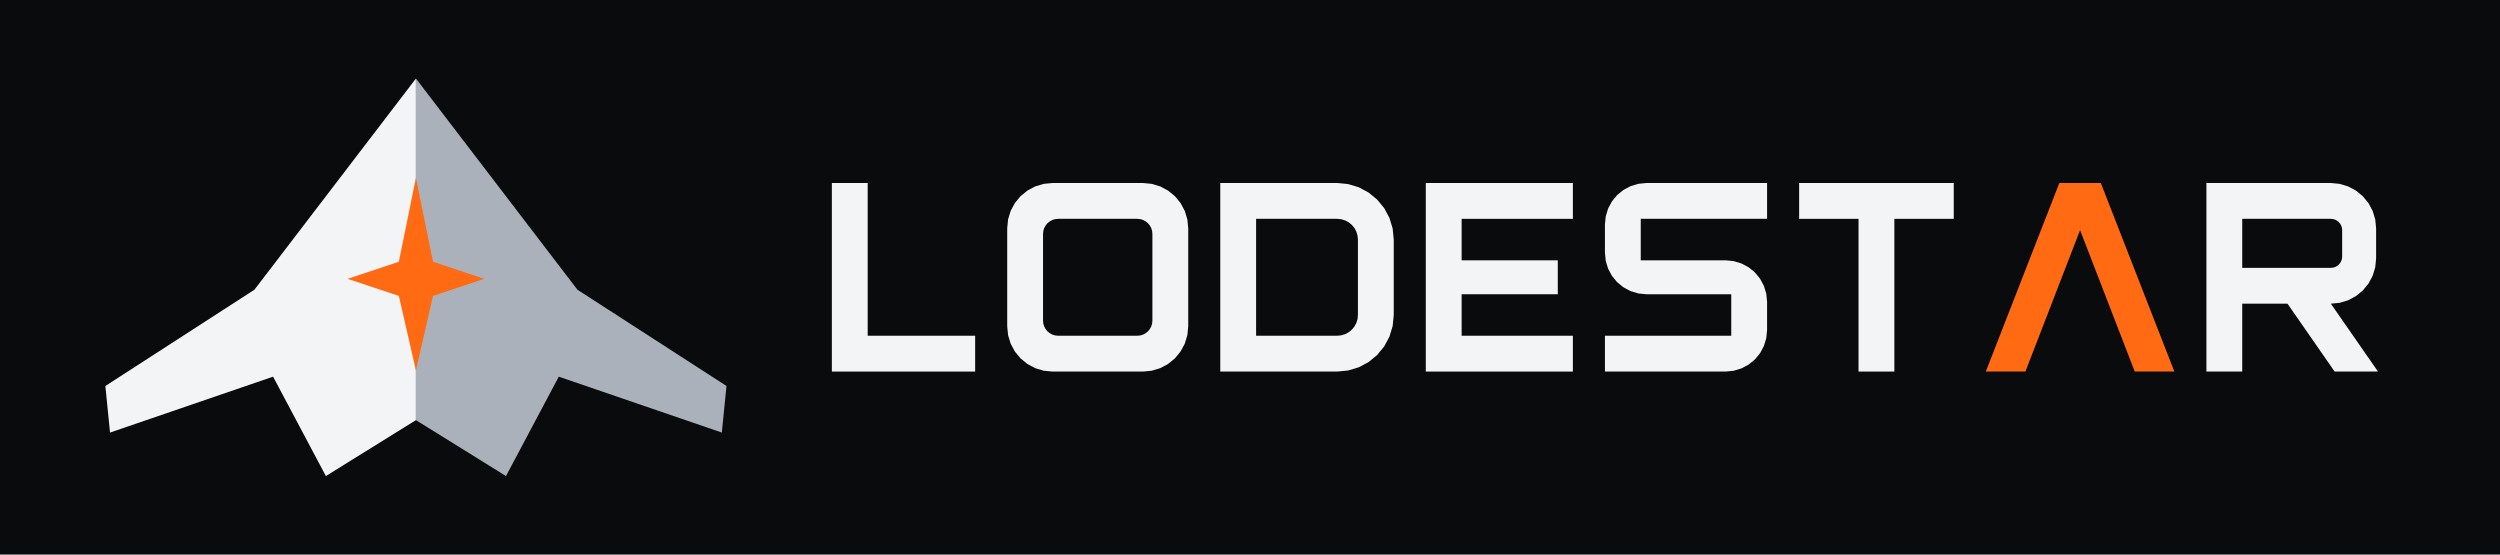
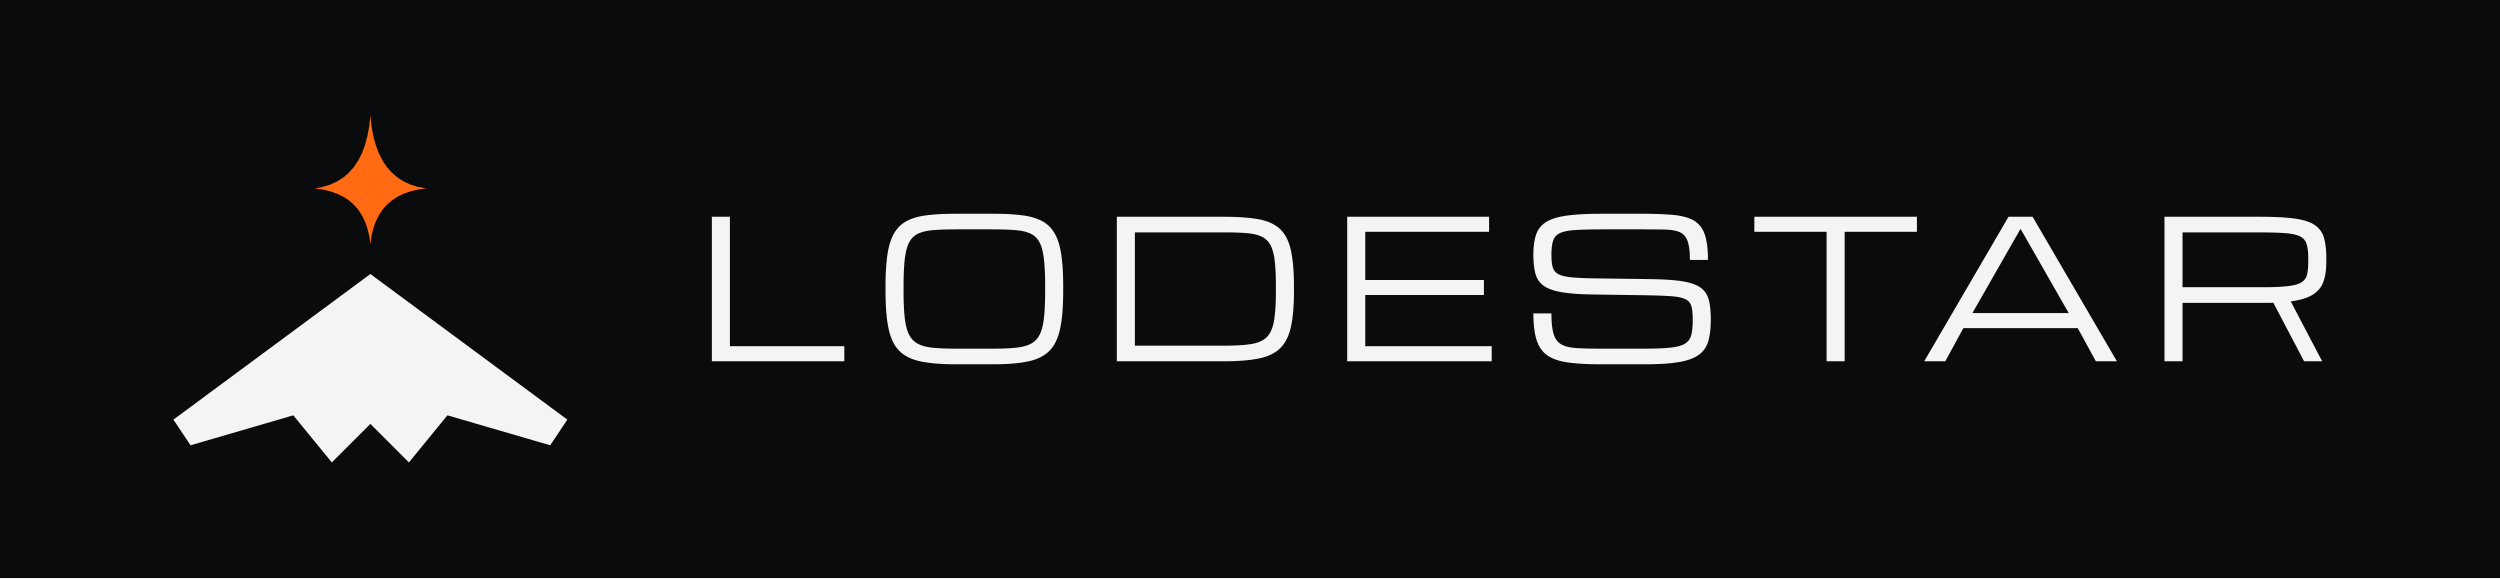
- <svg xmlns="http://www.w3.org/2000/svg" viewBox="0 0 901.6 200" width="901.6" height="200">
+ <svg xmlns="http://www.w3.org/2000/svg" viewBox="0 0 865 200" width="865" height="200">
  <rect width="100%" height="100%" fill="#0a0b0d" />
-   <path fill="#f3f4f5" fill-rule="evenodd" d="M150.00 28.32L91.76 104.48L38.00 139.20L39.68 156.00L98.48 135.84L117.52 171.68L150.00 151.52Z" />
-   <path fill="#aab1ba" fill-rule="evenodd" d="M150.00 28.32L208.24 104.48L262.00 139.20L260.32 156.00L201.52 135.84L182.48 171.68L150.00 151.52Z" />
-   <path fill="#ff6a13" fill-rule="evenodd" d="M150.00 64.16L156.16 94.40L174.64 100.56L156.16 106.72L150.00 133.60L143.84 106.72L125.36 100.56L143.84 94.40Z" />
-   <path fill="#f3f4f5" fill-rule="evenodd" d="M300.00 66.00L312.92 66.00L312.92 121.08L351.68 121.08L351.68 134.00L300.00 134.00Z" />
-   <path fill="#f3f4f5" fill-rule="evenodd" d="M363.24 82.32L363.55 79.14L364.48 76.07L365.99 73.25L368.02 70.78L370.49 68.75L373.31 67.24L376.38 66.31L379.56 66.00L412.20 66.00L415.38 66.31L418.45 67.24L421.27 68.75L423.74 70.78L425.77 73.25L427.28 76.07L428.21 79.14L428.52 82.32L428.52 117.68L428.21 120.86L427.28 123.93L425.77 126.75L423.74 129.22L421.27 131.25L418.45 132.76L415.38 133.69L412.20 134.00L379.56 134.00L376.38 133.69L373.31 132.76L370.49 131.25L368.02 129.22L365.99 126.75L364.48 123.93L363.55 120.86L363.24 117.68ZM376.16 84.36L376.26 83.30L376.57 82.28L377.08 81.34L377.75 80.51L378.58 79.84L379.52 79.33L380.54 79.02L381.60 78.92L410.16 78.92L411.22 79.02L412.24 79.33L413.18 79.84L414.01 80.51L414.68 81.34L415.19 82.28L415.50 83.30L415.60 84.36L415.60 115.64L415.50 116.70L415.19 117.72L414.68 118.66L414.01 119.49L413.18 120.16L412.24 120.67L411.22 120.98L410.16 121.08L381.60 121.08L380.54 120.98L379.52 120.67L378.58 120.16L377.75 119.49L377.08 118.66L376.57 117.72L376.26 116.70L376.16 115.64Z" />
-   <path fill="#f3f4f5" fill-rule="evenodd" d="M440.08 66.00L482.24 66.00L486.22 66.39L490.05 67.55L493.57 69.44L496.66 71.98L499.20 75.07L501.09 78.59L502.25 82.42L502.64 86.40L502.64 113.60L502.25 117.58L501.09 121.41L499.20 124.93L496.66 128.02L493.57 130.56L490.05 132.45L486.22 133.61L482.24 134.00L440.08 134.00ZM453.00 78.92L482.24 78.92L483.70 79.06L485.10 79.49L486.40 80.18L487.53 81.11L488.46 82.24L489.15 83.54L489.58 84.94L489.72 86.40L489.72 113.60L489.58 115.06L489.15 116.46L488.46 117.76L487.53 118.89L486.40 119.82L485.10 120.51L483.70 120.94L482.24 121.08L453.00 121.08Z" />
-   <path fill="#f3f4f5" fill-rule="evenodd" d="M514.20 66.00L567.24 66.00L567.24 78.92L527.12 78.92L527.12 93.88L561.80 93.88L561.80 106.12L527.12 106.12L527.12 121.08L567.24 121.08L567.24 134.00L514.20 134.00Z" />
-   <path fill="#f3f4f5" fill-rule="evenodd" d="M637.28 66.00L593.76 66.00L590.84 66.29L588.04 67.14L585.45 68.52L583.18 70.38L581.32 72.65L579.94 75.24L579.09 78.04L578.80 80.96L578.80 91.16L579.09 94.08L579.94 96.88L581.32 99.47L583.18 101.74L585.45 103.60L588.04 104.98L590.84 105.83L593.76 106.12L624.36 106.12L624.36 121.08L578.80 121.08L578.80 134.00L622.32 134.00L625.24 133.71L628.04 132.86L630.63 131.48L632.90 129.62L634.76 127.35L636.14 124.76L636.99 121.96L637.28 119.04L637.28 108.84L636.99 105.92L636.14 103.12L634.76 100.53L632.90 98.26L630.63 96.40L628.04 95.02L625.24 94.17L622.32 93.88L591.72 93.88L591.72 78.92L637.28 78.92Z" />
-   <path fill="#f3f4f5" fill-rule="evenodd" d="M648.84 66.00L704.60 66.00L704.60 78.92L683.18 78.92L683.18 134.00L670.26 134.00L670.26 78.92L648.84 78.92Z" />
-   <path fill="#ff6a13" fill-rule="evenodd" d="M716.16 134.00L742.68 66.00L757.64 66.00L784.16 134.00L769.88 134.00L750.16 83.00L730.44 134.00Z" />
-   <path fill="#f3f4f5" fill-rule="evenodd" d="M795.72 66.00L840.60 66.00L843.78 66.31L846.85 67.24L849.67 68.75L852.14 70.78L854.17 73.25L855.68 76.07L856.61 79.14L856.92 82.32L856.92 93.20L856.61 96.38L855.68 99.45L854.17 102.27L852.14 104.74L849.67 106.77L846.85 108.28L843.78 109.21L840.60 109.52L840.60 109.52L857.60 134.00L841.96 134.00L824.96 109.52L808.64 109.52L808.64 134.00L795.72 134.00ZM808.64 78.92L840.60 78.92L841.40 79.00L842.16 79.23L842.87 79.61L843.48 80.12L843.99 80.73L844.37 81.44L844.60 82.20L844.68 83.00L844.68 92.52L844.60 93.32L844.37 94.08L843.99 94.79L843.48 95.40L842.87 95.91L842.16 96.29L841.40 96.52L840.60 96.60L808.64 96.60Z" />
+   <path fill="#f3f4f5" fill-rule="evenodd" d="M128.15 94.81L196.30 145.19L190.37 154.07L154.81 143.70L141.48 160.00L128.15 146.67L114.81 160.00L101.48 143.70L65.93 154.07L60.00 145.19Z" />
+   <path fill="#ff6a13" fill-rule="evenodd" d="M128.15 40.00L128.55 43.68L129.16 47.07L130.00 50.17L131.06 52.98L132.33 55.51L133.83 57.76L135.54 59.71L137.48 61.38L139.63 62.76L142.00 63.86L144.60 64.66L147.41 65.19L144.60 65.58L142.00 66.20L139.63 67.04L137.48 68.10L135.54 69.37L133.83 70.87L132.33 72.58L131.06 74.52L130.00 76.67L129.16 79.04L128.55 81.63L128.15 84.44L127.75 81.63L127.13 79.04L126.29 76.67L125.24 74.52L123.96 72.58L122.47 70.87L120.75 69.37L118.82 68.10L116.66 67.04L114.29 66.20L111.70 65.58L108.89 65.19L111.70 64.66L114.29 63.86L116.66 62.76L118.82 61.38L120.75 59.71L122.47 57.76L123.96 55.51L125.24 52.98L126.29 50.17L127.13 47.07L127.75 43.68Z" />
+   <path fill="#f3f4f5" fill-rule="evenodd" d="M330.57 126.04L328.78 126.03L327.07 125.98L325.44 125.90L323.89 125.79L322.43 125.65L321.04 125.48L319.74 125.28L318.52 125.05L317.37 124.77L316.29 124.45L315.27 124.07L314.32 123.64L313.43 123.15L312.60 122.62L311.84 122.03L311.15 121.39L310.51 120.68L309.92 119.91L309.38 119.06L308.89 118.13L308.46 117.13L308.07 116.06L307.73 114.92L307.44 113.70L307.19 112.40L306.97 111.01L306.79 109.52L306.64 107.93L306.53 106.26L306.45 104.48L306.40 102.61L306.38 100.65L306.38 99.35L306.39 97.72L306.42 96.16L306.47 94.67L306.54 93.24L306.63 91.88L306.75 90.59L306.88 89.36L307.03 88.20L307.21 87.10L307.42 86.05L307.65 85.05L307.92 84.11L308.21 83.22L308.54 82.38L308.89 81.59L309.28 80.86L309.69 80.17L310.15 79.53L310.64 78.92L311.16 78.36L311.72 77.84L312.32 77.36L312.95 76.93L313.62 76.53L314.33 76.17L315.09 75.84L315.88 75.54L316.73 75.27L317.61 75.03L318.54 74.82L319.52 74.64L320.54 74.50L321.61 74.37L322.73 74.26L323.90 74.17L325.13 74.09L326.41 74.03L327.74 73.99L329.13 73.97L330.57 73.96L343.68 73.96L345.12 73.97L346.51 73.99L347.84 74.03L349.12 74.09L350.35 74.17L351.52 74.26L352.64 74.37L353.71 74.50L354.73 74.64L355.71 74.82L356.64 75.03L357.52 75.27L358.37 75.54L359.16 75.84L359.92 76.17L360.63 76.53L361.30 76.93L361.93 77.36L362.53 77.84L363.09 78.36L363.61 78.92L364.10 79.53L364.56 80.17L364.97 80.86L365.36 81.59L365.71 82.38L366.04 83.22L366.33 84.11L366.60 85.05L366.83 86.05L367.04 87.10L367.22 88.20L367.37 89.36L367.50 90.59L367.62 91.88L367.71 93.24L367.78 94.67L367.83 96.16L367.86 97.72L367.87 99.35L367.87 100.65L367.85 102.61L367.80 104.48L367.72 106.26L367.61 107.93L367.46 109.52L367.28 111.01L367.06 112.40L366.81 113.70L366.52 114.92L366.18 116.06L365.79 117.13L365.36 118.13L364.87 119.06L364.33 119.91L363.74 120.68L363.10 121.39L362.41 122.03L361.65 122.62L360.82 123.15L359.93 123.64L358.98 124.07L357.96 124.45L356.88 124.77L355.73 125.05L354.51 125.28L353.21 125.48L351.82 125.65L350.36 125.79L348.81 125.90L347.18 125.98L345.47 126.03L343.68 126.04ZM386.42 125.00L386.42 75.00L423.53 75.00L425.32 75.01L427.03 75.05L428.65 75.12L430.20 75.22L431.66 75.34L433.05 75.49L434.35 75.67L435.57 75.88L436.72 76.12L437.80 76.42L438.82 76.77L439.77 77.17L440.66 77.62L441.49 78.12L442.25 78.68L442.94 79.28L443.58 79.95L444.17 80.69L444.71 81.50L445.20 82.38L445.64 83.33L446.03 84.36L446.37 85.45L446.66 86.62L446.90 87.87L447.12 89.22L447.30 90.67L447.45 92.21L447.56 93.85L447.65 95.59L447.70 97.42L447.71 99.35L447.71 100.65L447.70 102.52L447.65 104.30L447.56 105.99L447.45 107.59L447.30 109.10L447.12 110.52L446.90 111.86L446.66 113.10L446.37 114.27L446.03 115.36L445.64 116.39L445.20 117.35L444.71 118.24L444.17 119.06L443.58 119.81L442.94 120.49L442.25 121.11L441.49 121.68L440.66 122.20L439.77 122.67L438.82 123.09L437.80 123.46L436.72 123.77L435.57 124.04L434.35 124.26L433.05 124.46L431.66 124.62L430.20 124.76L428.65 124.86L427.03 124.94L425.32 124.98L423.53 125.00ZM330.57 120.64L343.68 120.64L344.83 120.63L345.92 120.62L346.97 120.59L347.97 120.56L348.93 120.51L349.84 120.45L350.71 120.39L351.53 120.31L352.31 120.22L353.05 120.10L353.75 119.96L354.42 119.80L355.05 119.61L355.65 119.40L356.20 119.17L356.72 118.91L357.21 118.63L357.66 118.31L358.09 117.95L358.49 117.56L358.86 117.14L359.19 116.68L359.50 116.19L359.78 115.66L360.04 115.09L360.27 114.48L360.48 113.82L360.67 113.11L360.84 112.36L360.99 111.56L361.12 110.72L361.23 109.83L361.32 108.89L361.40 107.89L361.47 106.83L361.52 105.71L361.57 104.54L361.60 103.30L361.61 102.01L361.62 100.65L361.62 99.35L361.61 97.95L361.60 96.61L361.57 95.34L361.52 94.12L361.47 92.98L361.40 91.89L361.32 90.87L361.23 89.91L361.12 89.01L360.99 88.15L360.84 87.35L360.67 86.59L360.48 85.88L360.27 85.22L360.04 84.61L359.78 84.05L359.50 83.53L359.19 83.05L358.86 82.60L358.49 82.19L358.09 81.82L357.66 81.48L357.21 81.17L356.72 80.91L356.20 80.67L355.65 80.46L355.05 80.26L354.42 80.09L353.75 79.95L353.05 79.82L352.31 79.72L351.53 79.64L350.71 79.57L349.84 79.52L348.93 79.47L347.97 79.43L346.97 79.40L345.92 79.38L344.83 79.37L343.68 79.36L330.57 79.36L329.42 79.37L328.33 79.38L327.28 79.40L326.28 79.43L325.32 79.47L324.41 79.52L323.54 79.57L322.72 79.64L321.94 79.72L321.20 79.82L320.50 79.95L319.83 80.09L319.20 80.26L318.60 80.46L318.05 80.67L317.53 80.91L317.04 81.17L316.59 81.48L316.16 81.82L315.76 82.19L315.40 82.60L315.06 83.05L314.75 83.53L314.47 84.05L314.21 84.61L313.98 85.22L313.77 85.88L313.58 86.59L313.41 87.35L313.26 88.15L313.13 89.01L313.02 89.91L312.93 90.87L312.85 91.89L312.78 92.98L312.73 94.12L312.68 95.34L312.65 96.61L312.64 97.95L312.63 99.35L312.63 100.65L312.64 102.01L312.65 103.30L312.68 104.54L312.73 105.71L312.78 106.83L312.85 107.89L312.93 108.89L313.02 109.83L313.13 110.72L313.26 111.56L313.41 112.36L313.58 113.11L313.77 113.82L313.98 114.48L314.21 115.09L314.47 115.66L314.75 116.19L315.06 116.68L315.40 117.14L315.76 117.56L316.16 117.95L316.59 118.31L317.04 118.63L317.53 118.91L318.05 119.17L318.60 119.40L319.20 119.61L319.83 119.80L320.50 119.96L321.20 120.10L321.94 120.22L322.72 120.31L323.54 120.39L324.41 120.45L325.32 120.51L326.28 120.56L327.28 120.59L328.33 120.62L329.42 120.63L330.57 120.64ZM392.67 119.60L423.53 119.60L424.95 119.59L426.30 119.56L427.58 119.52L428.78 119.46L429.92 119.38L430.99 119.29L431.98 119.17L432.90 119.04L433.76 118.88L434.57 118.68L435.32 118.44L436.03 118.16L436.68 117.84L437.27 117.48L437.82 117.08L438.31 116.63L438.75 116.14L439.16 115.58L439.53 114.97L439.86 114.29L440.15 113.55L440.41 112.75L440.63 111.89L440.81 110.97L440.96 109.98L441.10 108.90L441.21 107.73L441.30 106.49L441.37 105.15L441.42 103.74L441.45 102.24L441.46 100.65L441.46 99.35L441.46 98.03L441.44 96.77L441.41 95.56L441.37 94.42L441.31 93.33L441.24 92.31L441.16 91.34L441.07 90.43L440.96 89.57L440.84 88.76L440.69 88.00L440.51 87.28L440.32 86.61L440.11 85.99L439.88 85.41L439.62 84.88L439.34 84.39L439.04 83.93L438.70 83.50L438.33 83.11L437.93 82.76L437.51 82.43L437.05 82.14L436.56 81.88L436.04 81.66L435.49 81.45L434.90 81.26L434.26 81.10L433.60 80.96L432.89 80.84L432.15 80.74L431.37 80.66L430.55 80.60L429.69 80.55L428.77 80.51L427.82 80.47L426.81 80.44L425.76 80.42L424.67 80.41L423.53 80.40L392.67 80.40ZM748.91 75.00L782.37 75.00L784.16 75.01L785.86 75.04L787.47 75.09L788.99 75.16L790.42 75.25L791.76 75.37L793.01 75.50L794.17 75.65L795.26 75.83L796.28 76.04L797.23 76.27L798.11 76.54L798.92 76.83L799.67 77.16L800.35 77.51L800.96 77.90L801.52 78.31L802.02 78.77L802.48 79.26L802.90 79.79L803.27 80.35L803.59 80.95L803.86 81.59L804.09 82.26L804.28 82.97L804.44 83.73L804.58 84.54L804.70 85.39L804.79 86.29L804.85 87.23L804.89 88.22L804.90 89.26L804.90 90.56L804.89 91.52L804.84 92.44L804.77 93.34L804.67 94.19L804.54 95.02L804.38 95.81L804.19 96.56L803.97 97.28L803.71 97.97L803.40 98.62L803.04 99.24L802.62 99.83L802.15 100.38L801.62 100.90L801.04 101.39L800.41 101.84L799.71 102.26L798.93 102.65L798.07 103.00L797.14 103.32L796.12 103.62L795.02 103.87L793.85 104.10L792.60 104.30L803.47 125.00L797.22 125.00L786.57 104.75L786.41 104.76L786.25 104.77L786.08 104.77L785.91 104.78L785.74 104.78L785.57 104.78L785.40 104.78L785.22 104.79L755.16 104.79L755.16 125.00L748.91 125.00ZM665.78 125.00L694.95 75.00L703.28 75.00L732.45 125.00L725.16 125.00L718.91 113.54L679.32 113.54L673.07 125.00ZM585.69 110.55L585.68 109.84L585.66 109.18L585.62 108.55L585.57 107.96L585.51 107.41L585.43 106.90L585.34 106.42L585.23 105.99L585.10 105.59L584.93 105.21L584.73 104.87L584.49 104.55L584.22 104.25L583.91 103.98L583.56 103.74L583.18 103.53L582.75 103.34L582.27 103.17L581.74 103.01L581.14 102.87L580.50 102.75L579.80 102.65L579.04 102.56L578.23 102.49L577.35 102.43L576.40 102.38L575.37 102.33L574.26 102.28L573.07 102.24L571.81 102.21L570.47 102.18L569.05 102.15L550.95 101.89L549.32 101.85L547.76 101.80L546.29 101.73L544.91 101.64L543.60 101.52L542.38 101.39L541.24 101.24L540.18 101.07L539.19 100.88L538.27 100.66L537.41 100.42L536.61 100.15L535.87 99.85L535.19 99.53L534.58 99.19L534.03 98.81L533.53 98.41L533.07 97.97L532.66 97.50L532.29 97.00L531.96 96.47L531.68 95.90L531.44 95.30L531.24 94.66L531.08 93.99L530.94 93.28L530.82 92.53L530.72 91.73L530.64 90.90L530.59 90.02L530.55 89.11L530.54 88.15L530.56 87.11L530.60 86.11L530.68 85.16L530.78 84.26L530.92 83.41L531.08 82.60L531.28 81.83L531.50 81.12L531.77 80.45L532.08 79.81L532.44 79.21L532.85 78.65L533.31 78.13L533.82 77.65L534.38 77.20L534.99 76.79L535.65 76.41L536.38 76.07L537.17 75.75L538.03 75.46L538.96 75.20L539.95 74.97L541.01 74.77L542.13 74.59L543.33 74.44L544.61 74.32L545.98 74.21L547.43 74.12L548.96 74.05L550.58 74.00L552.29 73.97L554.08 73.96L568.01 73.96L569.64 73.96L571.19 73.98L572.68 74.02L574.10 74.06L575.45 74.12L576.73 74.20L577.94 74.28L579.08 74.38L580.16 74.50L581.18 74.66L582.14 74.85L583.05 75.08L583.90 75.34L584.69 75.64L585.43 75.97L586.11 76.33L586.74 76.74L587.32 77.21L587.85 77.72L588.34 78.29L588.79 78.91L589.18 79.58L589.53 80.31L589.84 81.09L590.10 81.93L590.33 82.85L590.52 83.84L590.68 84.91L590.80 86.06L590.89 87.28L590.94 88.57L590.96 89.94L584.71 89.94L584.70 88.88L584.66 87.89L584.59 86.97L584.50 86.11L584.38 85.32L584.24 84.60L584.07 83.94L583.88 83.35L583.65 82.81L583.40 82.32L583.11 81.88L582.78 81.47L582.42 81.12L582.03 80.80L581.60 80.53L581.14 80.31L580.65 80.11L580.11 79.95L579.53 79.80L578.91 79.68L578.25 79.58L577.55 79.51L576.80 79.46L576.02 79.43L575.19 79.41L574.31 79.40L573.38 79.39L572.40 79.38L571.38 79.37L570.30 79.37L569.18 79.36L568.01 79.36L554.40 79.36L552.98 79.37L551.64 79.38L550.36 79.39L549.16 79.42L548.03 79.45L546.97 79.49L545.99 79.54L545.08 79.59L544.23 79.66L543.43 79.74L542.69 79.84L542.00 79.96L541.37 80.10L540.79 80.26L540.26 80.44L539.79 80.63L539.36 80.85L538.97 81.10L538.61 81.38L538.29 81.69L538.01 82.03L537.77 82.40L537.56 82.80L537.39 83.24L537.25 83.70L537.13 84.21L537.03 84.77L536.94 85.36L536.88 85.99L536.83 86.67L536.80 87.39L536.79 88.15L536.80 88.79L536.82 89.40L536.85 89.98L536.90 90.53L536.96 91.04L537.03 91.52L537.12 91.97L537.22 92.38L537.34 92.77L537.49 93.13L537.68 93.47L537.90 93.79L538.16 94.08L538.45 94.35L538.77 94.59L539.12 94.81L539.52 95.01L539.96 95.19L540.46 95.36L541.00 95.51L541.60 95.64L542.25 95.76L542.95 95.86L543.69 95.95L544.50 96.02L545.38 96.09L546.33 96.14L547.35 96.20L548.44 96.24L549.60 96.27L550.82 96.30L552.12 96.32L571.53 96.58L573.19 96.62L574.77 96.67L576.27 96.74L577.67 96.83L579.00 96.94L580.23 97.07L581.38 97.21L582.45 97.38L583.44 97.57L584.36 97.78L585.22 98.03L586.02 98.30L586.75 98.59L587.42 98.91L588.03 99.26L588.57 99.64L589.05 100.05L589.50 100.49L589.90 100.97L590.26 101.48L590.58 102.02L590.85 102.60L591.08 103.21L591.27 103.86L591.42 104.54L591.56 105.27L591.67 106.04L591.77 106.86L591.84 107.71L591.89 108.62L591.93 109.56L591.94 110.55L591.92 111.62L591.88 112.66L591.82 113.64L591.73 114.59L591.61 115.49L591.47 116.34L591.30 117.15L591.11 117.92L590.87 118.65L590.59 119.33L590.27 119.99L589.89 120.60L589.46 121.18L588.99 121.72L588.47 122.22L587.90 122.69L587.27 123.12L586.58 123.52L585.82 123.89L584.99 124.23L584.10 124.53L583.14 124.81L582.12 125.05L581.03 125.26L579.86 125.44L578.61 125.60L577.26 125.74L575.83 125.85L574.31 125.93L572.70 125.99L571.00 126.03L569.21 126.04L553.98 126.04L552.35 126.03L550.78 126.01L549.28 125.96L547.84 125.90L546.48 125.81L545.18 125.71L543.95 125.59L542.78 125.46L541.68 125.29L540.63 125.09L539.65 124.85L538.72 124.57L537.84 124.26L537.03 123.91L536.27 123.52L535.57 123.10L534.92 122.62L534.32 122.10L533.77 121.52L533.26 120.89L532.81 120.20L532.39 119.45L532.03 118.66L531.71 117.81L531.44 116.89L531.20 115.90L531.00 114.84L530.84 113.70L530.71 112.50L530.62 111.21L530.56 109.86L530.54 108.43L536.79 108.43L536.80 109.55L536.84 110.60L536.90 111.58L536.98 112.50L537.08 113.35L537.21 114.14L537.37 114.87L537.54 115.53L537.75 116.13L537.99 116.69L538.26 117.21L538.57 117.68L538.92 118.11L539.30 118.49L539.71 118.83L540.16 119.12L540.65 119.38L541.19 119.61L541.78 119.82L542.41 120.00L543.09 120.14L543.81 120.27L544.58 120.36L545.40 120.43L546.27 120.48L547.20 120.52L548.19 120.56L549.23 120.59L550.33 120.61L551.49 120.62L552.71 120.63L553.98 120.64L568.89 120.64L570.31 120.63L571.65 120.61L572.92 120.59L574.11 120.54L575.22 120.49L576.26 120.43L577.22 120.35L578.10 120.26L578.92 120.16L579.68 120.03L580.39 119.89L581.05 119.72L581.65 119.53L582.19 119.32L582.68 119.09L583.11 118.83L583.50 118.55L583.86 118.24L584.17 117.91L584.45 117.54L584.70 117.15L584.91 116.72L585.08 116.27L585.21 115.79L585.32 115.27L585.42 114.72L585.50 114.12L585.57 113.48L585.62 112.81L585.66 112.10L585.68 111.34L585.69 110.55ZM466.13 125.00L466.13 75.00L515.22 75.00L515.22 80.21L472.38 80.21L472.38 96.88L513.43 96.88L513.43 102.08L472.38 102.08L472.38 119.79L516.13 119.79L516.13 125.00ZM755.16 99.38L782.80 99.38L784.15 99.38L785.43 99.36L786.64 99.33L787.77 99.29L788.83 99.24L789.82 99.17L790.73 99.09L791.57 99.01L792.35 98.90L793.07 98.78L793.74 98.65L794.35 98.49L794.92 98.32L795.43 98.13L795.89 97.92L796.29 97.69L796.65 97.44L796.98 97.17L797.27 96.87L797.53 96.55L797.76 96.20L797.95 95.83L798.10 95.44L798.23 95.02L798.33 94.57L798.41 94.09L798.49 93.58L798.54 93.04L798.59 92.47L798.62 91.86L798.64 91.23L798.65 90.56L798.65 89.26L798.64 88.51L798.61 87.79L798.57 87.12L798.50 86.49L798.42 85.90L798.32 85.35L798.20 84.84L798.06 84.38L797.90 83.94L797.70 83.54L797.46 83.16L797.19 82.82L796.87 82.51L796.53 82.22L796.14 81.96L795.72 81.74L795.25 81.54L794.73 81.35L794.16 81.19L793.53 81.04L792.85 80.92L792.11 80.81L791.32 80.72L790.48 80.65L789.57 80.59L788.59 80.54L787.54 80.50L786.41 80.46L785.21 80.44L783.94 80.42L782.59 80.41L781.17 80.40L755.16 80.40ZM632.00 125.00L632.00 80.21L607.00 80.21L607.00 75.00L663.25 75.00L663.25 80.21L638.25 80.21L638.25 125.00ZM246.30 125.00L246.30 75.00L252.55 75.00L252.55 119.79L292.13 119.79L292.13 125.00ZM682.45 108.33L715.78 108.33L699.11 79.17Z" />
</svg>
